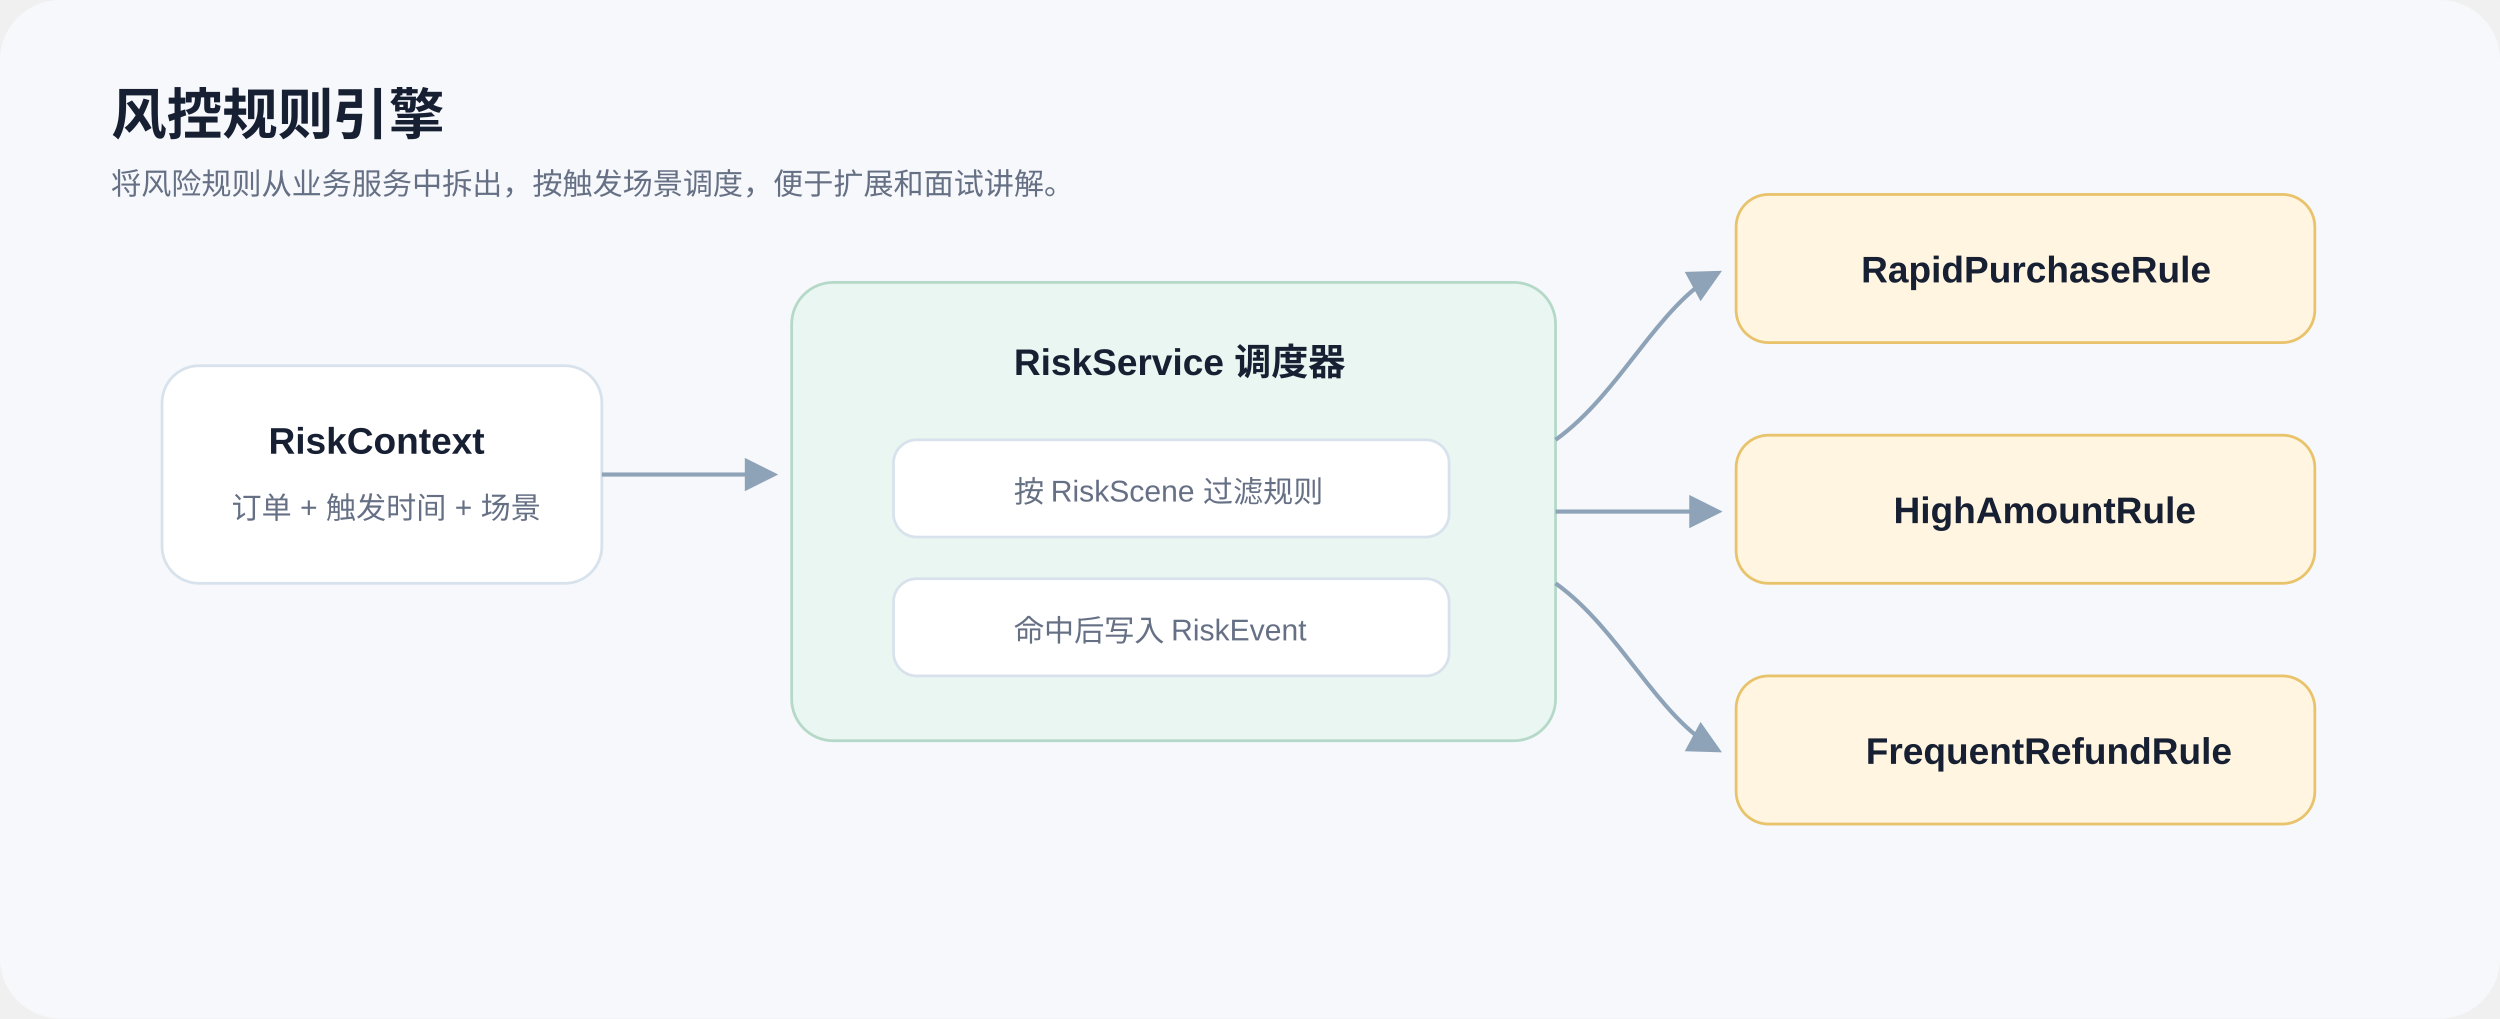
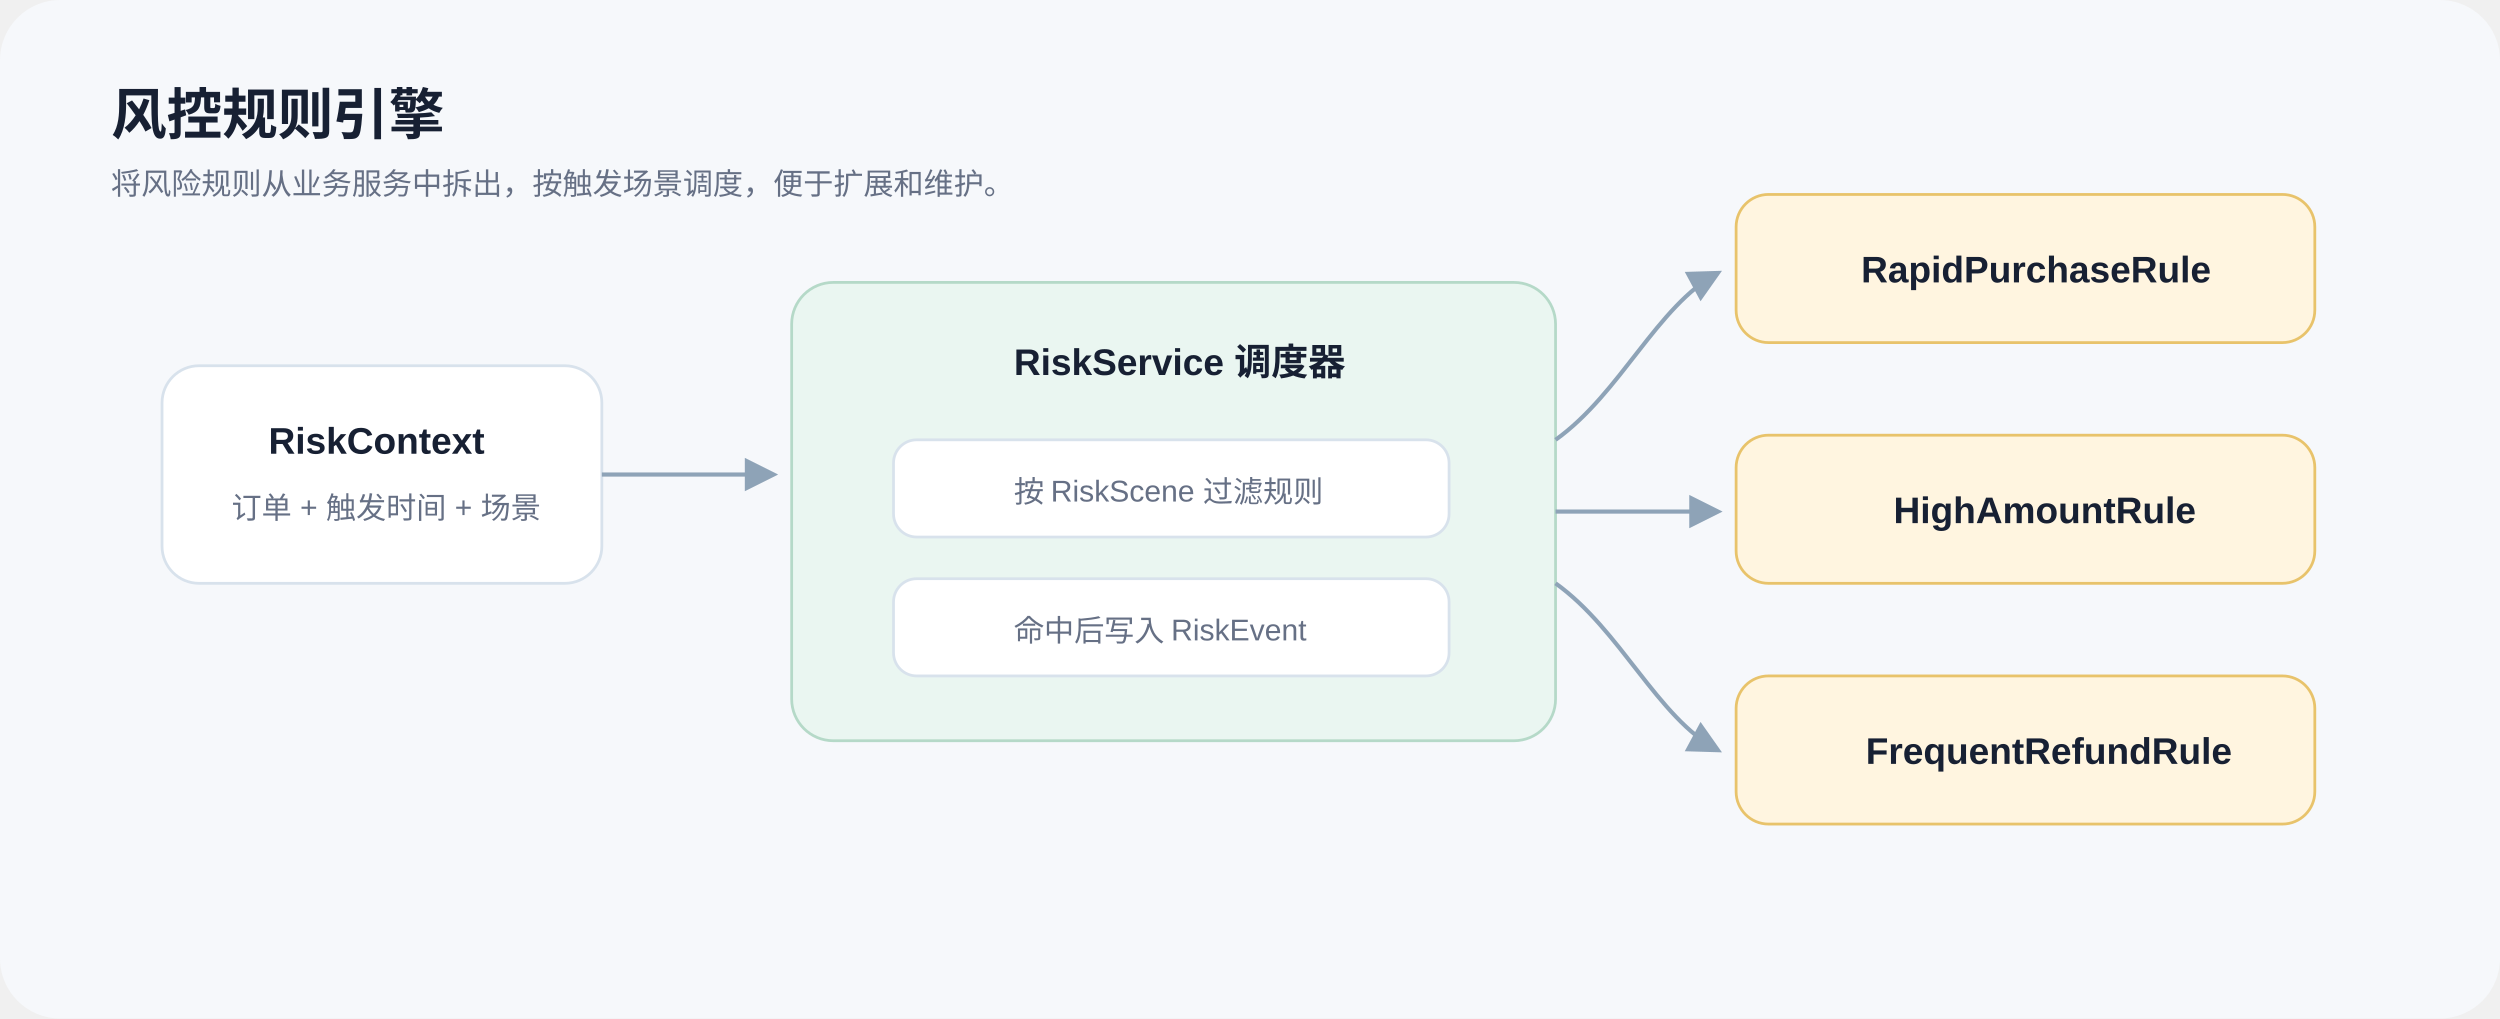
<svg xmlns="http://www.w3.org/2000/svg" width="1080" height="440" viewBox="0 0 1080 440" fill="none">
  <defs>
    <style>
      .bg { fill: #F6F8FB; }
      .panel { fill: #FFFFFF; stroke: #D8E2EC; stroke-width: 1.2; }
      .green { fill: #EAF6F1; stroke: #B5D9C8; stroke-width: 1.2; }
      .amber { fill: #FFF5E0; stroke: #E8C36B; stroke-width: 1.2; }
      .ink { fill: #172033; font-family: "Segoe UI", "Microsoft YaHei", Arial, sans-serif; }
      .muted { fill: #667085; font-family: "Segoe UI", "Microsoft YaHei", Arial, sans-serif; }
      .title { font-size: 24px; font-weight: 700; }
      .label { font-size: 16px; font-weight: 700; }
      .small { font-size: 13px; }
      .line { stroke: #8EA3B7; stroke-width: 1.8; }
    </style>
    <marker id="arrow" viewBox="0 0 10 10" refX="8.5" refY="5" markerWidth="8" markerHeight="8" orient="auto-start-reverse">
      <path d="M 0 0 L 10 5 L 0 10 z" fill="#8EA3B7" />
    </marker>
  </defs>
  <rect class="bg" width="1080" height="440" rx="26" />
  <text x="48" y="58" class="ink title">风控规则引擎</text>
-   <text x="48" y="84" class="muted small">将风险规则从业务服务中拆出，按触发场景调度，便于扩展和面试讲解。</text>
+   <text x="48" y="84" class="muted small">将风险规则从业务服务中拆出，按触发场景调度，便于扩展和维护。</text>
  <rect x="70" y="158" width="190" height="94" rx="16" class="panel" />
  <text x="116" y="196" class="ink label">RiskContext</text>
  <text x="100" y="224" class="muted small">订单 + 触发时间 + 场景</text>
  <rect x="342" y="122" width="330" height="198" rx="18" class="green" />
  <text x="438" y="162" class="ink label">RiskService 调度器</text>
  <rect x="386" y="190" width="240" height="42" rx="10" class="panel" />
  <text x="438" y="217" class="muted small">按 RiskScene 过滤规则</text>
  <rect x="386" y="250" width="240" height="42" rx="10" class="panel" />
  <text x="438" y="277" class="muted small">命中后写入 RiskEvent</text>
  <rect x="750" y="84" width="250" height="64" rx="14" class="amber" />
  <text x="804" y="122" class="ink label">RapidPurchaseRule</text>
  <rect x="750" y="188" width="250" height="64" rx="14" class="amber" />
  <text x="818" y="226" class="ink label">HighAmountRule</text>
  <rect x="750" y="292" width="250" height="64" rx="14" class="amber" />
  <text x="806" y="330" class="ink label">FrequentRefundRule</text>
  <path d="M260 205 H334" class="line" marker-end="url(#arrow)" />
  <path d="M672 190 C700 170 716 132 742 118" class="line" marker-end="url(#arrow)" />
  <path d="M672 221 H742" class="line" marker-end="url(#arrow)" />
  <path d="M672 252 C700 272 716 310 742 324" class="line" marker-end="url(#arrow)" />
</svg>
